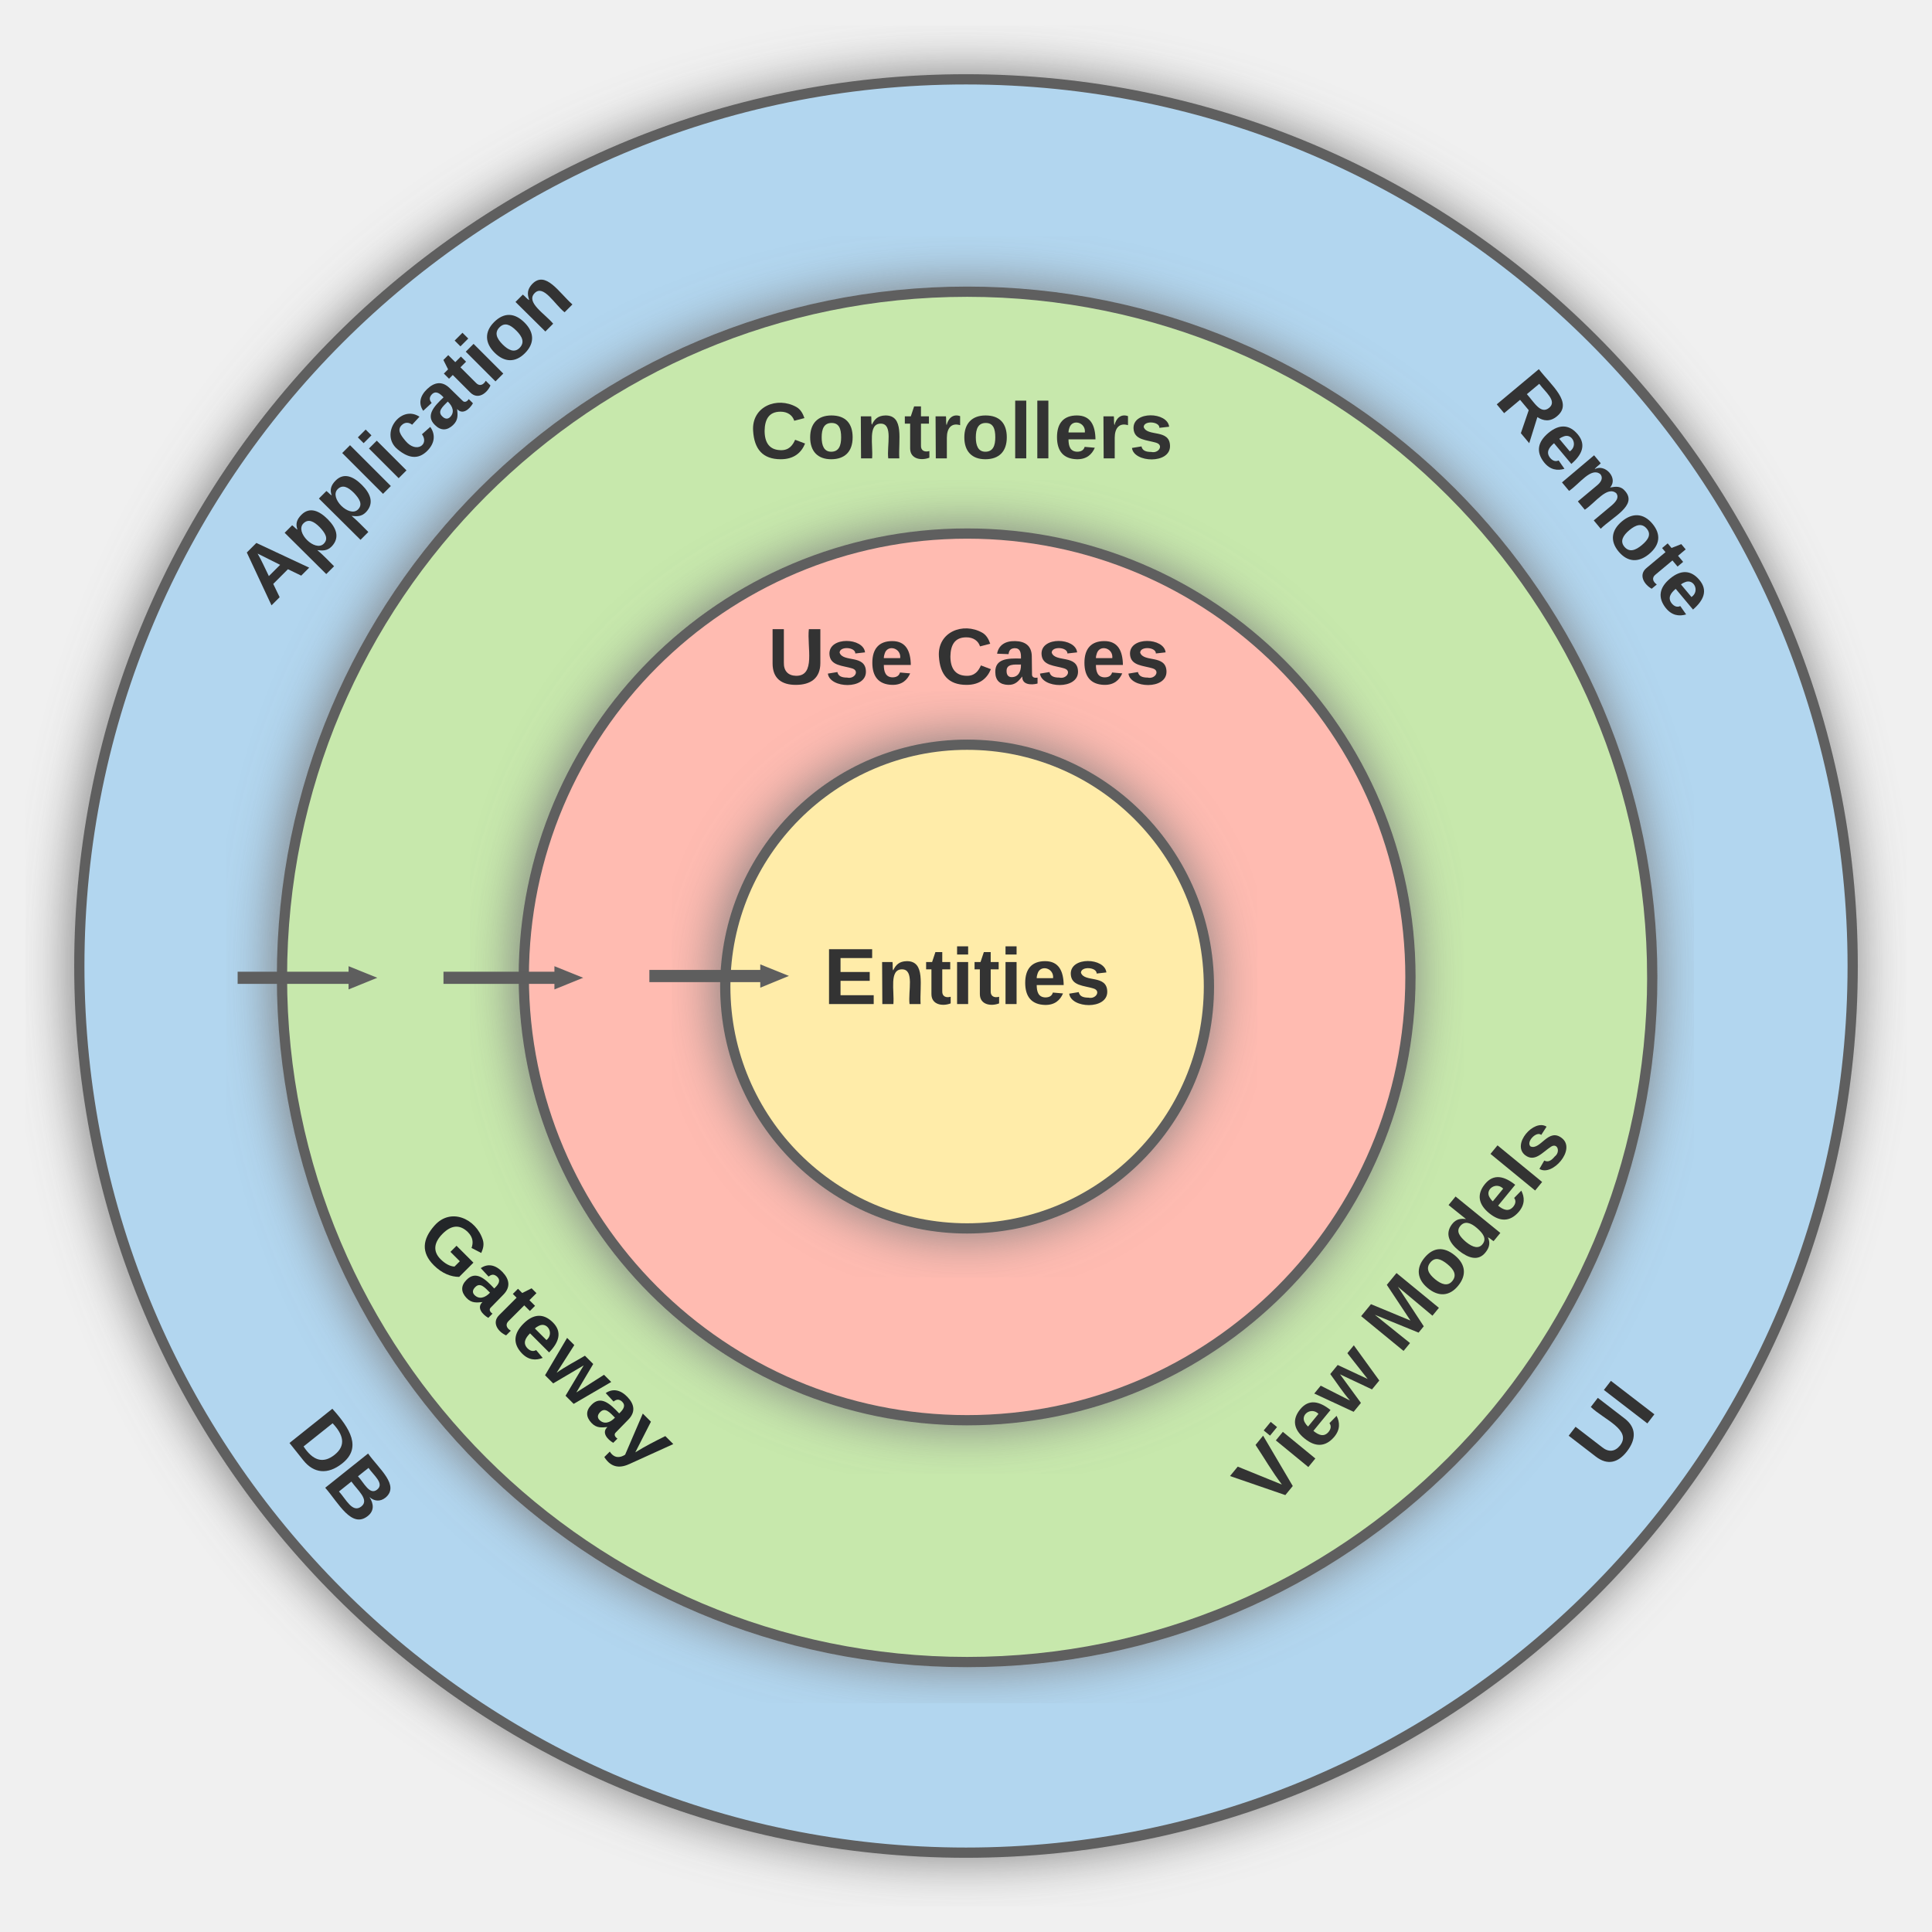
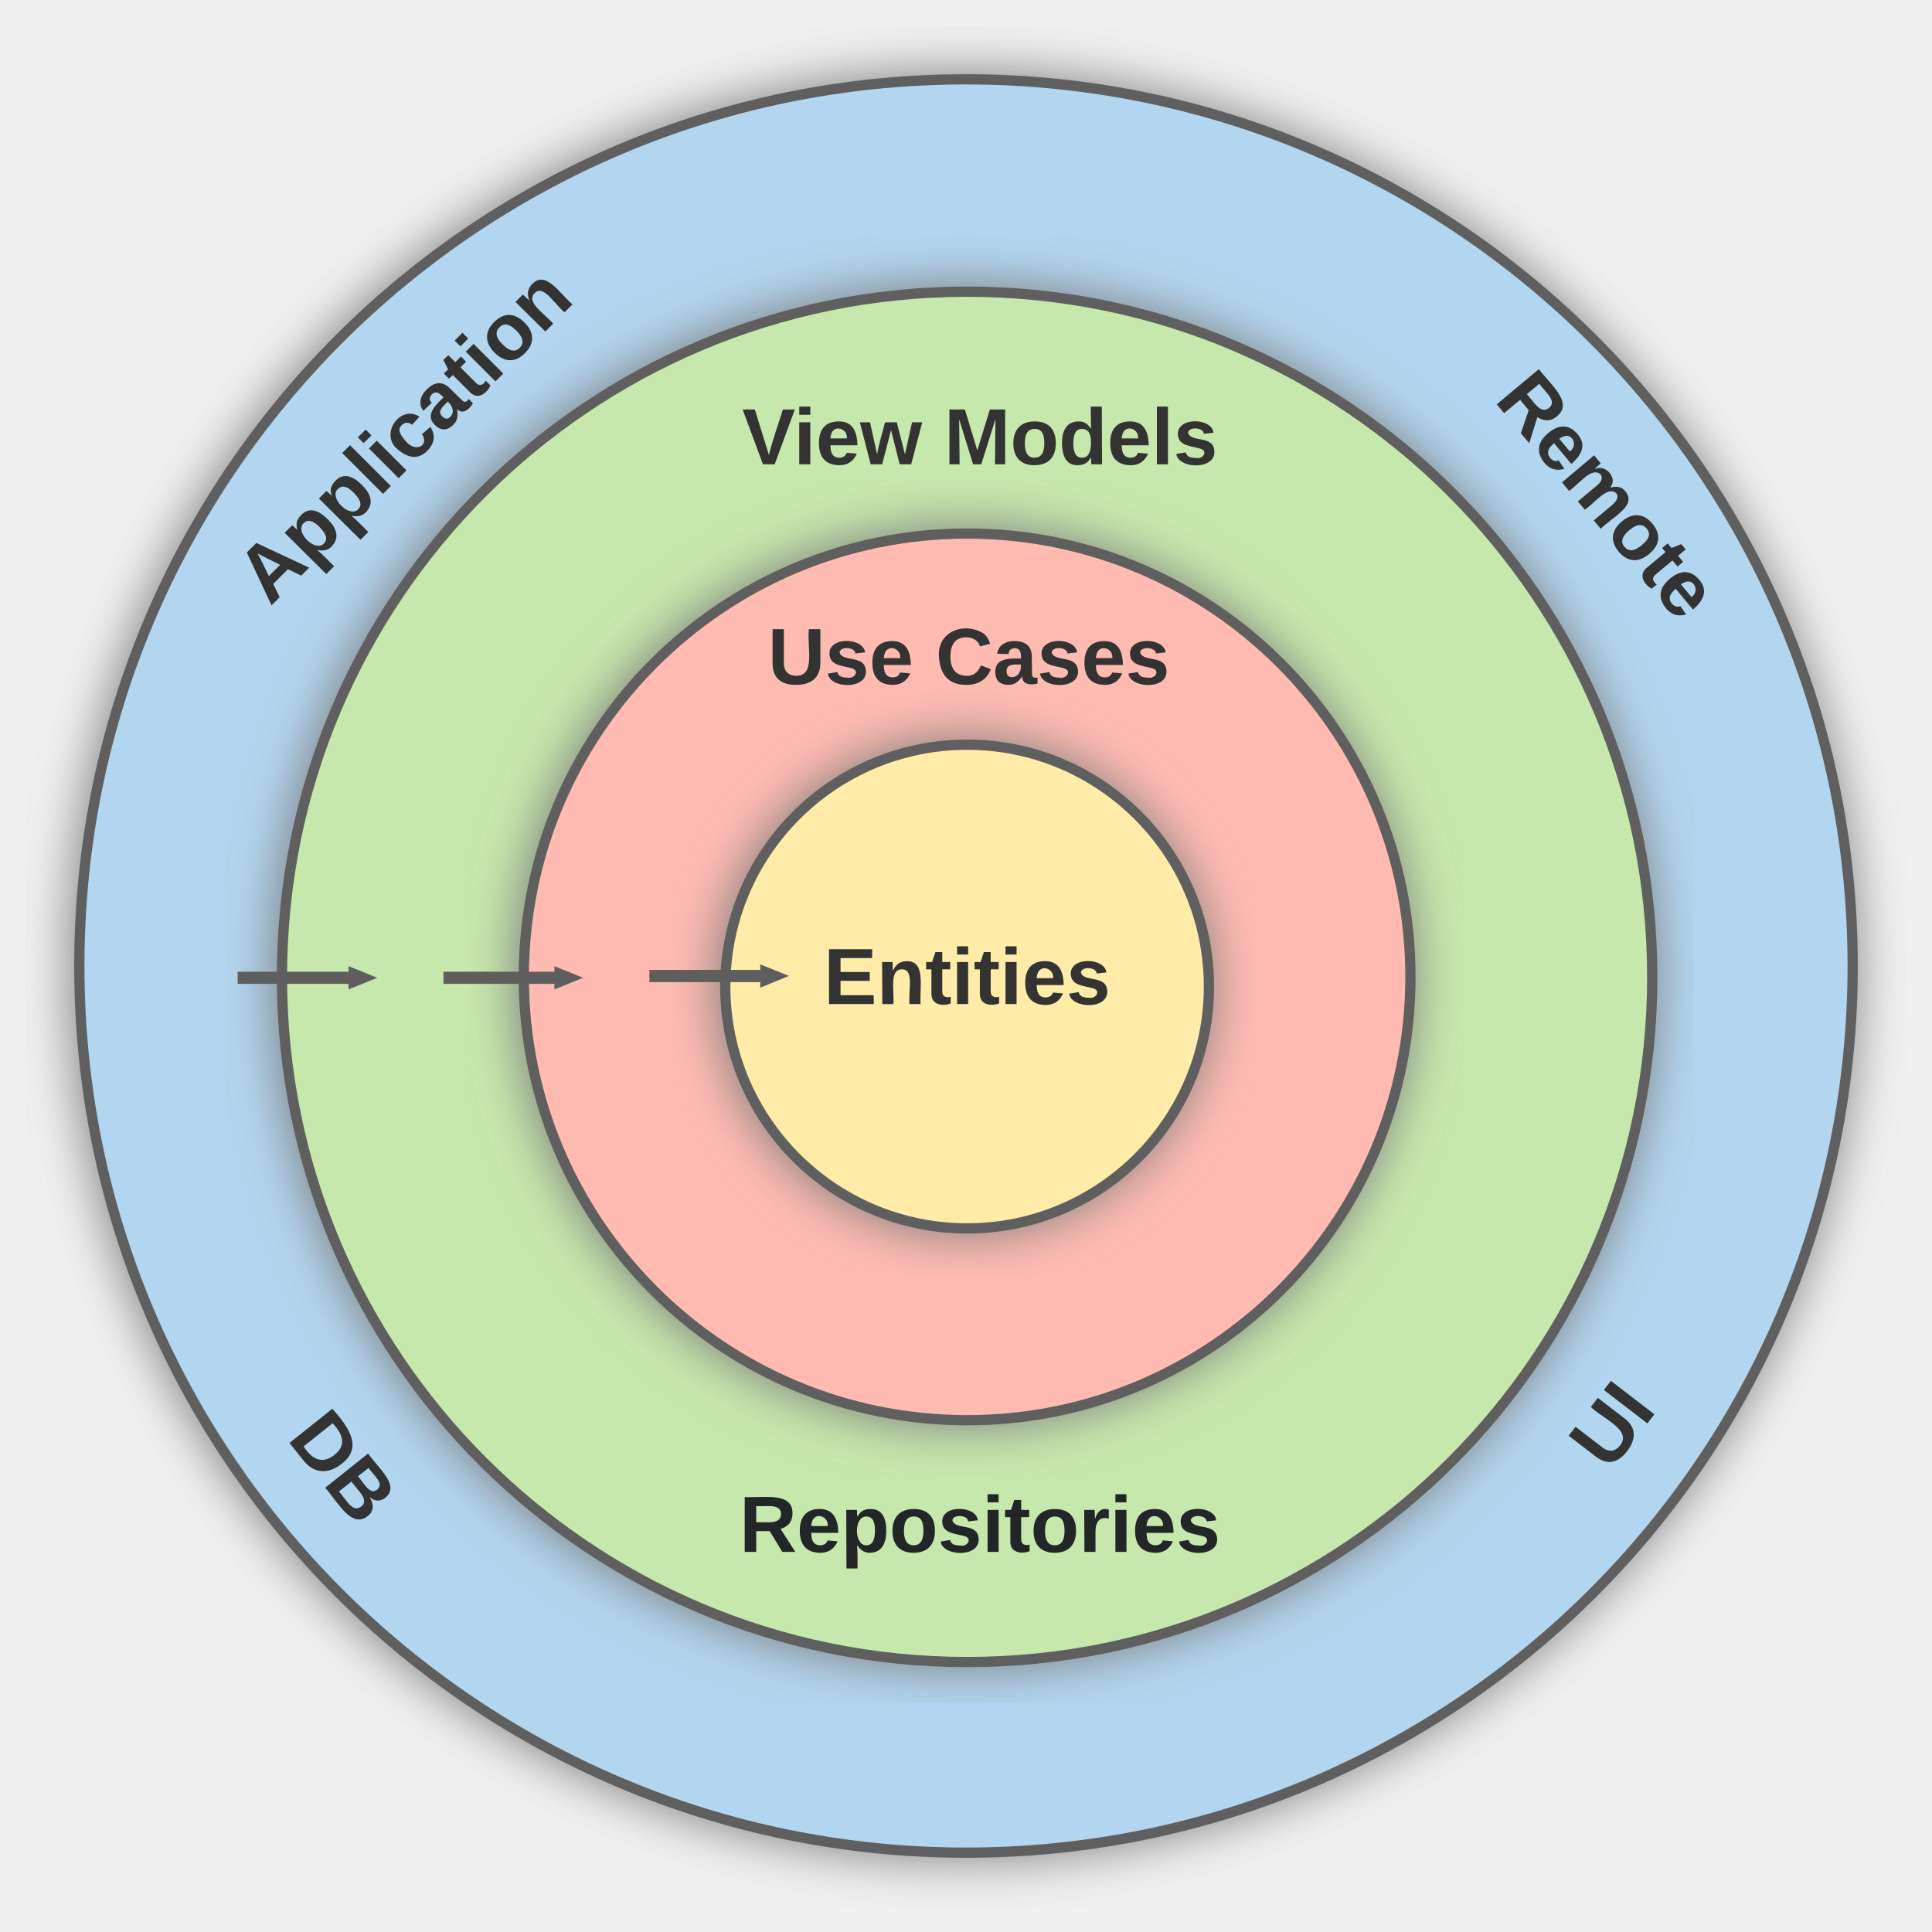
<svg xmlns="http://www.w3.org/2000/svg" xmlns:xlink="http://www.w3.org/1999/xlink" width="754.91" height="754.91">
  <g transform="translate(-627.2645 -283.9606)">
    <g class="lucid-layer" display="block">
      <path d="M1351.18 661.42c0 191.34-155.12 346.45-346.46 346.45-191.34 0-346.46-155.1-346.46-346.45s155.12-346.46 346.46-346.46c191.34 0 346.46 155.1 346.46 346.46z" stroke="#5e5e5e" stroke-width="4" fill="#b2d6ef" filter="url(#a)" />
      <path d="M706.8 501.5c-2.35-2.35-2.35-6.15 0-8.5l116.94-116.95c2.35-2.34 6.15-2.34 8.5 0l36.3 36.3c2.33 2.34 2.33 6.14 0 8.5L751.57 537.78c-2.35 2.33-6.15 2.33-8.5 0z" stroke="#000" stroke-opacity="0" stroke-width="4" fill="#fff" fill-opacity="0" />
      <use xlink:href="#b" transform="matrix(0.7071068,-0.7071068,0.7071068,0.7071068,709.6214,497.2467) translate(-0.4320988 33.22222)" />
      <path d="M747.36 807.43c2.6-2.07 6.36-1.65 8.43.94l51.3 64.26c2.06 2.6 1.63 6.36-.96 8.43l-40.12 32.03c-2.6 2.06-6.36 1.63-8.43-.96l-51.3-64.26c-2.07-2.6-1.65-6.36.94-8.43z" stroke="#000" stroke-opacity="0" stroke-width="4" fill="#fff" fill-opacity="0" />
      <use xlink:href="#c" transform="matrix(0.6238909,0.7815115,-0.7815115,0.6238909,751.258,810.7089) translate(20.11728 31.63889)" />
      <path d="M1222.92 388.4c2.54-2.13 6.32-1.8 8.45.75l106.05 126.92c2.12 2.54 1.78 6.33-.76 8.45l-55.76 46.6c-2.54 2.12-6.33 1.78-8.45-.76L1166.4 443.44c-2.13-2.55-1.8-6.33.75-8.45z" stroke="#000" stroke-opacity="0" stroke-width="4" fill="#fff" fill-opacity="0" />
      <use xlink:href="#d" transform="matrix(0.6411955,0.7673775,-0.7673775,0.6411955,1226.891,391.5875) translate(27.09259 43.63889)" />
      <path d="M1221.18 855.4c-2.62-2-3.1-5.78-1.1-8.4l33.3-43.27c2.02-2.63 5.8-3.12 8.4-1.1l37.76 29.05c2.63 2.02 3.12 5.78 1.1 8.4l-33.3 43.28c-2 2.62-5.78 3.1-8.4 1.1z" stroke="#000" stroke-opacity="0" stroke-width="4" fill="#fff" fill-opacity="0" />
      <use xlink:href="#e" transform="matrix(0.6098036,-0.7925526,0.7925526,0.6098036,1223.441,850.8351) translate(12.98765 31.13889)" />
    </g>
    <g class="lucid-layer" display="block">
      <path d="M1272.87 665.67c0 147.86-119.86 267.72-267.7 267.72-147.87 0-267.73-119.87-267.73-267.73s119.86-267.72 267.72-267.72c147.85 0 267.7 119.86 267.7 267.72z" stroke="#5e5e5e" stroke-width="4" fill="#c7e8ac" filter="url(#f)" />
-       <path d="M883 432.92c0-3.3 2.67-6 6-6h228c3.3 0 6 2.7 6 6v48c0 3.3-2.7 6-6 6H889c-3.33 0-6-2.7-6-6z" stroke="#000" stroke-opacity="0" stroke-width="3" fill="#fff" fill-opacity="0" />
-       <use xlink:href="#g" transform="matrix(1,0,0,1,887.9856,431.9202) translate(32.25309 31.13889)" />
-       <path d="M1087.2 852.5c-2.57-2.1-2.95-5.9-.84-8.45l118.47-144.45c2.1-2.56 5.88-2.94 8.44-.83l56.2 46.08c2.55 2.1 2.92 5.88.82 8.44L1151.8 897.73c-2.1 2.57-5.88 2.94-8.44.84z" stroke="#000" stroke-opacity="0" stroke-width="3" fill="#fff" fill-opacity="0" />
-       <use xlink:href="#h" transform="matrix(0.6341452,-0.773214,0.773214,0.6341452,1089.587,847.9967) translate(1.598765 43.63889)" />
-       <use xlink:href="#i" transform="matrix(0.6341452,-0.773214,0.773214,0.6341452,1089.587,847.9967) translate(80.5 43.63889)" />
-       <path d="M780.73 719.2c2.35-2.34 6.15-2.34 8.5 0L929.1 859.1c2.35 2.33 2.35 6.13 0 8.48l-33.93 33.94c-2.35 2.34-6.15 2.34-8.5 0L746.8 761.62c-2.35-2.33-2.35-6.13 0-8.48z" stroke="#000" stroke-opacity="0" stroke-width="3" fill="#fff" fill-opacity="0" />
+       <path d="M910.67 434.88c0-3.32 2.68-6 6-6h186.82c3.3 0 6 2.68 6 6v51c0 3.3-2.7 6-6 6H916.66c-3.32 0-6-2.7-6-6z" stroke="#000" stroke-opacity="0" stroke-width="3" fill="#fff" fill-opacity="0" />
+       <use xlink:href="#g" transform="matrix(1,0,0,1,915.6682,433.8766) translate(1.598765 31.51389)" />
+       <use xlink:href="#h" transform="matrix(1,0,0,1,915.6682,433.8766) translate(80.5 31.51389)" />
+       <path d="M905.16 859.84c0-3.3 2.7-6 6-6H1109c3.3 0 6 2.7 6 6v51c0 3.3-2.7 6-6 6H911.15c-3.3 0-6-2.7-6-6z" stroke="#000" stroke-opacity="0" stroke-width="3" fill="#fff" fill-opacity="0" />
      <g>
-         <use xlink:href="#j" transform="matrix(0.7071068,0.7071068,-0.7071068,0.7071068,784.9768,722.0317) translate(36.09259 31.13889)" />
+         <use xlink:href="#i" transform="matrix(1,0,0,1,910.1638,858.8394) translate(6.018519 31.51389)" />
      </g>
    </g>
    <g class="lucid-layer" display="block">
-       <path d="M1178.38 665.67c0 95.67-77.55 173.23-173.22 173.23s-173.23-77.56-173.23-173.23c0-95.67 77.56-173.23 173.23-173.23 95.67 0 173.22 77.56 173.22 173.23z" stroke="#5e5e5e" stroke-width="4" fill="#ffbbb1" filter="url(#k)" />
+       <path d="M1178.38 665.67c0 95.67-77.55 173.23-173.22 173.23s-173.23-77.56-173.23-173.23c0-95.67 77.56-173.23 173.23-173.23 95.67 0 173.22 77.56 173.22 173.23z" stroke="#5e5e5e" stroke-width="4" fill="#ffbbb1" filter="url(#j)" />
      <path d="M832.8 520.96c0-3.3 2.68-6 6-6h333.58c3.32 0 6 2.7 6 6v48c0 3.3-2.68 6-6 6H838.8c-3.32 0-6-2.7-6-6z" stroke="#000" stroke-opacity="0" stroke-width="3" fill="#fff" fill-opacity="0" />
-       <use xlink:href="#l" transform="matrix(1,0,0,1,837.7986,519.9606) translate(89.44444 31.26389)" />
-       <use xlink:href="#m" transform="matrix(1,0,0,1,837.7986,519.9606) translate(155.037 31.26389)" />
+       <use xlink:href="#k" transform="matrix(1,0,0,1,837.7986,519.9606) translate(89.44444 31.26389)" />
+       <use xlink:href="#l" transform="matrix(1,0,0,1,837.7986,519.9606) translate(155.037 31.26389)" />
    </g>
    <g class="lucid-layer" display="block">
-       <path d="M1099.64 669.45c0 52.18-42.3 94.5-94.48 94.5-52.2 0-94.5-42.32-94.5-94.5 0-52.2 42.3-94.5 94.5-94.5 52.18 0 94.48 42.3 94.48 94.5z" stroke="#5e5e5e" stroke-width="4" fill="#ffeca9" filter="url(#n)" />
+       <path d="M1099.64 669.45c0 52.18-42.3 94.5-94.48 94.5-52.2 0-94.5-42.32-94.5-94.5 0-52.2 42.3-94.5 94.5-94.5 52.18 0 94.48 42.3 94.48 94.5z" stroke="#5e5e5e" stroke-width="4" fill="#ffeca9" filter="url(#m)" />
      <path d="M910.67 640.96c0-3.3 2.68-6 6-6h176.97c3.32 0 6 2.7 6 6v58.87c0 3.3-2.68 6-6 6H916.67c-3.32 0-6-2.7-6-6z" stroke="#000" stroke-opacity="0" stroke-width="3" fill="#fff" fill-opacity="0" />
-       <use xlink:href="#o" transform="matrix(1,0,0,1,915.6682,639.9606) translate(33.45679 36.32639)" />
+       <use xlink:href="#n" transform="matrix(1,0,0,1,915.6682,639.9606) translate(33.45679 36.32639)" />
    </g>
    <g class="lucid-layer" display="block" stroke="#5e5e5e" stroke-width="4" fill="#5e5e5e">
      <path d="M722.12 665.65h43.34v-1.2l3.9 1.57-3.9 1.58v-1.2h-43.34zM802.55 665.65h43.35v-1.2l3.9 1.57-3.9 1.58v-1.2h-43.35zM883 664.94h43.33v-1.2l3.9 1.57-3.9 1.6v-1.2H883z" />
    </g>
    <defs>
      <filter id="a" filterUnits="objectBoundingBox" x="-.03" y="-.03" width="1.06" height="1.06">
        <feOffset result="offOut" in="SourceAlpha" dx="-1" />
        <feGaussianBlur result="blurOut" in="offOut" stdDeviation="10" />
        <feColorMatrix result="colorOut" in="blurOut" values="0 0 0 0 0.2 0 0 0 0 0.2 0 0 0 0 0.2 0 0 0 1 0" />
        <feBlend in="SourceGraphic" in2="colorOut" />
      </filter>
-       <path fill="#333" d="M199 0l-22-63H83L61 0H9l90-248h61L250 0h-51zm-33-102l-36-108c-10 38-24 72-36 108h72" id="p" />
-       <path fill="#333" d="M135-194c53 0 70 44 70 98 0 56-19 98-73 100-31 1-45-17-59-34 3 33 2 69 2 105H25l-1-265h48c2 10 0 23 3 31 11-24 29-35 60-35zM114-30c33 0 39-31 40-66 0-38-9-64-40-64-56 0-55 130 0 130" id="q" />
-       <path fill="#333" d="M25 0v-261h50V0H25" id="r" />
-       <path fill="#333" d="M25-224v-37h50v37H25zM25 0v-190h50V0H25" id="s" />
-       <path fill="#333" d="M190-63c-7 42-38 67-86 67-59 0-84-38-90-98-12-110 154-137 174-36l-49 2c-2-19-15-32-35-32-30 0-35 28-38 64-6 74 65 87 74 30" id="t" />
-       <path fill="#333" d="M133-34C117-15 103 5 69 4 32 3 11-16 11-54c-1-60 55-63 116-61 1-26-3-47-28-47-18 1-26 9-28 27l-52-2c7-38 36-58 82-57s74 22 75 68l1 82c-1 14 12 18 25 15v27c-30 8-71 5-69-32zm-48 3c29 0 43-24 42-57-32 0-66-3-65 30 0 17 8 27 23 27" id="u" />
-       <path fill="#333" d="M115-3C79 11 28 4 28-45v-112H4v-33h27l15-45h31v45h36v33H77v99c-1 23 16 31 38 25v30" id="v" />
-       <path fill="#333" d="M110-194c64 0 96 36 96 99 0 64-35 99-97 99-61 0-95-36-95-99 0-62 34-99 96-99zm-1 164c35 0 45-28 45-65 0-40-10-65-43-65-34 0-45 26-45 65 0 36 10 65 43 65" id="w" />
-       <path fill="#333" d="M135-194c87-1 58 113 63 194h-50c-7-57 23-157-34-157-59 0-34 97-39 157H25l-1-190h47c2 12-1 28 3 38 12-26 28-41 61-42" id="x" />
+       <path fill="#333" d="M199 0l-22-63H83L61 0H9l90-248h61L250 0h-51zm-33-102l-36-108c-10 38-24 72-36 108h72" id="o" />
+       <path fill="#333" d="M135-194c53 0 70 44 70 98 0 56-19 98-73 100-31 1-45-17-59-34 3 33 2 69 2 105H25l-1-265h48c2 10 0 23 3 31 11-24 29-35 60-35zM114-30c33 0 39-31 40-66 0-38-9-64-40-64-56 0-55 130 0 130" id="p" />
+       <path fill="#333" d="M25 0v-261h50V0H25" id="q" />
+       <path fill="#333" d="M25-224v-37h50v37H25zM25 0v-190h50V0H25" id="r" />
+       <path fill="#333" d="M190-63c-7 42-38 67-86 67-59 0-84-38-90-98-12-110 154-137 174-36l-49 2c-2-19-15-32-35-32-30 0-35 28-38 64-6 74 65 87 74 30" id="s" />
+       <path fill="#333" d="M133-34C117-15 103 5 69 4 32 3 11-16 11-54c-1-60 55-63 116-61 1-26-3-47-28-47-18 1-26 9-28 27l-52-2c7-38 36-58 82-57s74 22 75 68l1 82c-1 14 12 18 25 15v27c-30 8-71 5-69-32zm-48 3c29 0 43-24 42-57-32 0-66-3-65 30 0 17 8 27 23 27" id="t" />
+       <path fill="#333" d="M115-3C79 11 28 4 28-45v-112H4v-33h27l15-45h31v45h36v33H77v99c-1 23 16 31 38 25v30" id="u" />
+       <path fill="#333" d="M110-194c64 0 96 36 96 99 0 64-35 99-97 99-61 0-95-36-95-99 0-62 34-99 96-99zm-1 164c35 0 45-28 45-65 0-40-10-65-43-65-34 0-45 26-45 65 0 36 10 65 43 65" id="v" />
+       <path fill="#333" d="M135-194c87-1 58 113 63 194h-50c-7-57 23-157-34-157-59 0-34 97-39 157H25l-1-190h47c2 12-1 28 3 38 12-26 28-41 61-42" id="w" />
      <g id="b">
-         <use transform="matrix(0.08641975,0,0,0.08641975,0,0)" xlink:href="#p" />
-         <use transform="matrix(0.08641975,0,0,0.08641975,22.38272,0)" xlink:href="#q" />
-         <use transform="matrix(0.08641975,0,0,0.08641975,41.30864,0)" xlink:href="#q" />
-         <use transform="matrix(0.08641975,0,0,0.08641975,60.23457,0)" xlink:href="#r" />
-         <use transform="matrix(0.08641975,0,0,0.08641975,68.87654,0)" xlink:href="#s" />
-         <use transform="matrix(0.08641975,0,0,0.08641975,77.51852,0)" xlink:href="#t" />
-         <use transform="matrix(0.08641975,0,0,0.08641975,94.80247,0)" xlink:href="#u" />
-         <use transform="matrix(0.08641975,0,0,0.08641975,112.0864,0)" xlink:href="#v" />
-         <use transform="matrix(0.08641975,0,0,0.08641975,122.3704,0)" xlink:href="#s" />
-         <use transform="matrix(0.08641975,0,0,0.08641975,131.0123,0)" xlink:href="#w" />
-         <use transform="matrix(0.08641975,0,0,0.08641975,149.9383,0)" xlink:href="#x" />
+         <use transform="matrix(0.08641975,0,0,0.08641975,0,0)" xlink:href="#o" />
+         <use transform="matrix(0.08641975,0,0,0.08641975,22.38272,0)" xlink:href="#p" />
+         <use transform="matrix(0.08641975,0,0,0.08641975,41.30864,0)" xlink:href="#p" />
+         <use transform="matrix(0.08641975,0,0,0.08641975,60.23457,0)" xlink:href="#q" />
+         <use transform="matrix(0.08641975,0,0,0.08641975,68.87654,0)" xlink:href="#r" />
+         <use transform="matrix(0.08641975,0,0,0.08641975,77.51852,0)" xlink:href="#s" />
+         <use transform="matrix(0.08641975,0,0,0.08641975,94.80247,0)" xlink:href="#t" />
+         <use transform="matrix(0.08641975,0,0,0.08641975,112.0864,0)" xlink:href="#u" />
+         <use transform="matrix(0.08641975,0,0,0.08641975,122.3704,0)" xlink:href="#r" />
+         <use transform="matrix(0.08641975,0,0,0.08641975,131.0123,0)" xlink:href="#v" />
+         <use transform="matrix(0.08641975,0,0,0.08641975,149.9383,0)" xlink:href="#w" />
      </g>
-       <path fill="#333" d="M24-248c120-7 223 5 221 122C244-46 201 0 124 0H24v-248zM76-40c74 7 117-18 117-86 0-67-45-88-117-82v168" id="y" />
-       <path fill="#333" d="M182-130c37 4 62 22 62 59C244 23 116-4 24 0v-248c84 5 203-23 205 63 0 31-19 50-47 55zM76-148c40-3 101 13 101-30 0-44-60-28-101-31v61zm0 110c48-3 116 14 116-37 0-48-69-32-116-35v72" id="z" />
+       <path fill="#333" d="M24-248c120-7 223 5 221 122C244-46 201 0 124 0H24v-248zM76-40c74 7 117-18 117-86 0-67-45-88-117-82v168" id="x" />
+       <path fill="#333" d="M182-130c37 4 62 22 62 59C244 23 116-4 24 0v-248c84 5 203-23 205 63 0 31-19 50-47 55zM76-148c40-3 101 13 101-30 0-44-60-28-101-31v61zm0 110c48-3 116 14 116-37 0-48-69-32-116-35v72" id="y" />
      <g id="c">
-         <use transform="matrix(0.08641975,0,0,0.08641975,0,0)" xlink:href="#y" />
-         <use transform="matrix(0.08641975,0,0,0.08641975,22.38272,0)" xlink:href="#z" />
+         <use transform="matrix(0.08641975,0,0,0.08641975,0,0)" xlink:href="#x" />
+         <use transform="matrix(0.08641975,0,0,0.08641975,22.38272,0)" xlink:href="#y" />
      </g>
-       <path fill="#333" d="M240-174c0 40-23 61-54 70L253 0h-59l-57-94H76V0H24v-248c93 4 217-23 216 74zM76-134c48-2 112 12 112-38 0-48-66-32-112-35v73" id="A" />
-       <path fill="#333" d="M185-48c-13 30-37 53-82 52C43 2 14-33 14-96s30-98 90-98c62 0 83 45 84 108H66c0 31 8 55 39 56 18 0 30-7 34-22zm-45-69c5-46-57-63-70-21-2 6-4 13-4 21h74" id="B" />
-       <path fill="#333" d="M220-157c-53 9-28 100-34 157h-49v-107c1-27-5-49-29-50C55-147 81-57 75 0H25l-1-190h47c2 12-1 28 3 38 10-53 101-56 108 0 13-22 24-43 59-42 82 1 51 116 57 194h-49v-107c-1-25-5-48-29-50" id="C" />
+       <path fill="#333" d="M240-174c0 40-23 61-54 70L253 0h-59l-57-94H76V0H24v-248c93 4 217-23 216 74zM76-134c48-2 112 12 112-38 0-48-66-32-112-35v73" id="z" />
+       <path fill="#333" d="M185-48c-13 30-37 53-82 52C43 2 14-33 14-96s30-98 90-98c62 0 83 45 84 108H66c0 31 8 55 39 56 18 0 30-7 34-22zm-45-69c5-46-57-63-70-21-2 6-4 13-4 21h74" id="A" />
+       <path fill="#333" d="M220-157c-53 9-28 100-34 157h-49v-107c1-27-5-49-29-50C55-147 81-57 75 0H25l-1-190h47c2 12-1 28 3 38 10-53 101-56 108 0 13-22 24-43 59-42 82 1 51 116 57 194h-49v-107c-1-25-5-48-29-50" id="B" />
      <g id="d">
-         <use transform="matrix(0.08641975,0,0,0.08641975,0,0)" xlink:href="#A" />
-         <use transform="matrix(0.08641975,0,0,0.08641975,22.38272,0)" xlink:href="#B" />
-         <use transform="matrix(0.08641975,0,0,0.08641975,39.66667,0)" xlink:href="#C" />
-         <use transform="matrix(0.08641975,0,0,0.08641975,67.32099,0)" xlink:href="#w" />
-         <use transform="matrix(0.08641975,0,0,0.08641975,86.24691,0)" xlink:href="#v" />
-         <use transform="matrix(0.08641975,0,0,0.08641975,96.53086,0)" xlink:href="#B" />
+         <use transform="matrix(0.08641975,0,0,0.08641975,0,0)" xlink:href="#z" />
+         <use transform="matrix(0.08641975,0,0,0.08641975,22.38272,0)" xlink:href="#A" />
+         <use transform="matrix(0.08641975,0,0,0.08641975,39.66667,0)" xlink:href="#B" />
+         <use transform="matrix(0.08641975,0,0,0.08641975,67.32099,0)" xlink:href="#v" />
+         <use transform="matrix(0.08641975,0,0,0.08641975,86.24691,0)" xlink:href="#u" />
+         <use transform="matrix(0.08641975,0,0,0.08641975,96.53086,0)" xlink:href="#A" />
      </g>
-       <path fill="#333" d="M238-95c0 69-44 99-111 99C63 4 22-25 22-93v-155h51v151c-1 38 19 59 55 60 90 1 49-130 58-211h52v153" id="D" />
-       <path fill="#333" d="M24 0v-248h52V0H24" id="E" />
+       <path fill="#333" d="M238-95c0 69-44 99-111 99C63 4 22-25 22-93v-155h51v151c-1 38 19 59 55 60 90 1 49-130 58-211h52v153" id="C" />
+       <path fill="#333" d="M24 0v-248h52V0H24" id="D" />
      <g id="e">
-         <use transform="matrix(0.08641975,0,0,0.08641975,0,0)" xlink:href="#D" />
-         <use transform="matrix(0.08641975,0,0,0.08641975,22.38272,0)" xlink:href="#E" />
+         <use transform="matrix(0.08641975,0,0,0.08641975,0,0)" xlink:href="#C" />
+         <use transform="matrix(0.08641975,0,0,0.08641975,22.38272,0)" xlink:href="#D" />
      </g>
      <filter id="f" filterUnits="objectBoundingBox" x="-.04" y="-.04" width="1.07" height="1.07">
        <feOffset result="offOut" in="SourceAlpha" dx="-1" />
        <feGaussianBlur result="blurOut" in="offOut" stdDeviation="10" />
        <feColorMatrix result="colorOut" in="blurOut" values="0 0 0 0 0.2 0 0 0 0 0.2 0 0 0 0 0.2 0 0 0 1 0" />
        <feBlend in="SourceGraphic" in2="colorOut" />
      </filter>
-       <path fill="#333" d="M67-125c0 53 21 87 73 88 37 1 54-22 65-47l45 17C233-25 199 4 140 4 58 4 20-42 15-125 8-235 124-281 211-232c18 10 29 29 36 50l-46 12c-8-25-30-41-62-41-52 0-71 34-72 86" id="F" />
-       <path fill="#333" d="M135-150c-39-12-60 13-60 57V0H25l-1-190h47c2 13-1 29 3 40 6-28 27-53 61-41v41" id="G" />
-       <path fill="#333" d="M137-138c1-29-70-34-71-4 15 46 118 7 119 86 1 83-164 76-172 9l43-7c4 19 20 25 44 25 33 8 57-30 24-41C81-84 22-81 20-136c-2-80 154-74 161-7" id="H" />
+       <path fill="#333" d="M147 0H94L2-248h55l64 206c17-72 42-137 63-206h54" id="E" />
+       <path fill="#333" d="M231 0h-52l-39-155L100 0H48L-1-190h46L77-45c9-52 24-97 36-145h53l37 145 32-145h46" id="F" />
      <g id="g">
-         <use transform="matrix(0.08641975,0,0,0.08641975,0,0)" xlink:href="#F" />
-         <use transform="matrix(0.08641975,0,0,0.08641975,22.38272,0)" xlink:href="#w" />
-         <use transform="matrix(0.08641975,0,0,0.08641975,41.30864,0)" xlink:href="#x" />
-         <use transform="matrix(0.08641975,0,0,0.08641975,60.23457,0)" xlink:href="#v" />
-         <use transform="matrix(0.08641975,0,0,0.08641975,70.51852,0)" xlink:href="#G" />
-         <use transform="matrix(0.08641975,0,0,0.08641975,82.61728,0)" xlink:href="#w" />
-         <use transform="matrix(0.08641975,0,0,0.08641975,101.5432,0)" xlink:href="#r" />
-         <use transform="matrix(0.08641975,0,0,0.08641975,110.1852,0)" xlink:href="#r" />
-         <use transform="matrix(0.08641975,0,0,0.08641975,118.8272,0)" xlink:href="#B" />
-         <use transform="matrix(0.08641975,0,0,0.08641975,136.1111,0)" xlink:href="#G" />
-         <use transform="matrix(0.08641975,0,0,0.08641975,148.2099,0)" xlink:href="#H" />
+         <use transform="matrix(0.08641975,0,0,0.08641975,0,0)" xlink:href="#E" />
+         <use transform="matrix(0.08641975,0,0,0.08641975,20.1358,0)" xlink:href="#r" />
+         <use transform="matrix(0.08641975,0,0,0.08641975,28.77778,0)" xlink:href="#A" />
+         <use transform="matrix(0.08641975,0,0,0.08641975,46.06173,0)" xlink:href="#F" />
      </g>
-       <path fill="#333" d="M147 0H94L2-248h55l64 206c17-72 42-137 63-206h54" id="I" />
-       <path fill="#333" d="M231 0h-52l-39-155L100 0H48L-1-190h46L77-45c9-52 24-97 36-145h53l37 145 32-145h46" id="J" />
+       <path fill="#333" d="M230 0l2-204L168 0h-37L68-204 70 0H24v-248h70l56 185 57-185h69V0h-46" id="G" />
+       <path fill="#333" d="M88-194c31-1 46 15 58 34l-1-101h50l1 261h-48c-2-10 0-23-3-31C134-8 116 4 84 4 32 4 16-41 15-95c0-56 19-97 73-99zm17 164c33 0 40-30 41-66 1-37-9-64-41-64s-38 30-39 65c0 43 13 65 39 65" id="H" />
+       <path fill="#333" d="M137-138c1-29-70-34-71-4 15 46 118 7 119 86 1 83-164 76-172 9l43-7c4 19 20 25 44 25 33 8 57-30 24-41C81-84 22-81 20-136c-2-80 154-74 161-7" id="I" />
      <g id="h">
-         <use transform="matrix(0.08641975,0,0,0.08641975,0,0)" xlink:href="#I" />
-         <use transform="matrix(0.08641975,0,0,0.08641975,20.1358,0)" xlink:href="#s" />
-         <use transform="matrix(0.08641975,0,0,0.08641975,28.77778,0)" xlink:href="#B" />
-         <use transform="matrix(0.08641975,0,0,0.08641975,46.06173,0)" xlink:href="#J" />
+         <use transform="matrix(0.08641975,0,0,0.08641975,0,0)" xlink:href="#G" />
+         <use transform="matrix(0.08641975,0,0,0.08641975,25.83951,0)" xlink:href="#v" />
+         <use transform="matrix(0.08641975,0,0,0.08641975,44.76543,0)" xlink:href="#H" />
+         <use transform="matrix(0.08641975,0,0,0.08641975,63.69136,0)" xlink:href="#A" />
+         <use transform="matrix(0.08641975,0,0,0.08641975,80.97531,0)" xlink:href="#q" />
+         <use transform="matrix(0.08641975,0,0,0.08641975,89.61728,0)" xlink:href="#I" />
      </g>
-       <path fill="#333" d="M230 0l2-204L168 0h-37L68-204 70 0H24v-248h70l56 185 57-185h69V0h-46" id="K" />
-       <path fill="#333" d="M88-194c31-1 46 15 58 34l-1-101h50l1 261h-48c-2-10 0-23-3-31C134-8 116 4 84 4 32 4 16-41 15-95c0-56 19-97 73-99zm17 164c33 0 40-30 41-66 1-37-9-64-41-64s-38 30-39 65c0 43 13 65 39 65" id="L" />
+       <path fill="#232629" d="M240-174c0 40-23 61-54 70L253 0h-59l-57-94H76V0H24v-248c93 4 217-23 216 74zM76-134c48-2 112 12 112-38 0-48-66-32-112-35v73" id="J" />
+       <path fill="#232629" d="M185-48c-13 30-37 53-82 52C43 2 14-33 14-96s30-98 90-98c62 0 83 45 84 108H66c0 31 8 55 39 56 18 0 30-7 34-22zm-45-69c5-46-57-63-70-21-2 6-4 13-4 21h74" id="K" />
+       <path fill="#232629" d="M135-194c53 0 70 44 70 98 0 56-19 98-73 100-31 1-45-17-59-34 3 33 2 69 2 105H25l-1-265h48c2 10 0 23 3 31 11-24 29-35 60-35zM114-30c33 0 39-31 40-66 0-38-9-64-40-64-56 0-55 130 0 130" id="L" />
+       <path fill="#232629" d="M110-194c64 0 96 36 96 99 0 64-35 99-97 99-61 0-95-36-95-99 0-62 34-99 96-99zm-1 164c35 0 45-28 45-65 0-40-10-65-43-65-34 0-45 26-45 65 0 36 10 65 43 65" id="M" />
+       <path fill="#232629" d="M137-138c1-29-70-34-71-4 15 46 118 7 119 86 1 83-164 76-172 9l43-7c4 19 20 25 44 25 33 8 57-30 24-41C81-84 22-81 20-136c-2-80 154-74 161-7" id="N" />
+       <path fill="#232629" d="M25-224v-37h50v37H25zM25 0v-190h50V0H25" id="O" />
+       <path fill="#232629" d="M115-3C79 11 28 4 28-45v-112H4v-33h27l15-45h31v45h36v33H77v99c-1 23 16 31 38 25v30" id="P" />
+       <path fill="#232629" d="M135-150c-39-12-60 13-60 57V0H25l-1-190h47c2 13-1 29 3 40 6-28 27-53 61-41v41" id="Q" />
      <g id="i">
-         <use transform="matrix(0.08641975,0,0,0.08641975,0,0)" xlink:href="#K" />
-         <use transform="matrix(0.08641975,0,0,0.08641975,25.83951,0)" xlink:href="#w" />
-         <use transform="matrix(0.08641975,0,0,0.08641975,44.76543,0)" xlink:href="#L" />
-         <use transform="matrix(0.08641975,0,0,0.08641975,63.69136,0)" xlink:href="#B" />
-         <use transform="matrix(0.08641975,0,0,0.08641975,80.97531,0)" xlink:href="#r" />
-         <use transform="matrix(0.08641975,0,0,0.08641975,89.61728,0)" xlink:href="#H" />
+         <use transform="matrix(0.08641975,0,0,0.08641975,0,0)" xlink:href="#J" />
+         <use transform="matrix(0.08641975,0,0,0.08641975,22.38272,0)" xlink:href="#K" />
+         <use transform="matrix(0.08641975,0,0,0.08641975,39.66667,0)" xlink:href="#L" />
+         <use transform="matrix(0.08641975,0,0,0.08641975,58.59259,0)" xlink:href="#M" />
+         <use transform="matrix(0.08641975,0,0,0.08641975,77.51852,0)" xlink:href="#N" />
+         <use transform="matrix(0.08641975,0,0,0.08641975,94.80247,0)" xlink:href="#O" />
+         <use transform="matrix(0.08641975,0,0,0.08641975,103.4444,0)" xlink:href="#P" />
+         <use transform="matrix(0.08641975,0,0,0.08641975,113.7284,0)" xlink:href="#M" />
+         <use transform="matrix(0.08641975,0,0,0.08641975,132.6543,0)" xlink:href="#Q" />
+         <use transform="matrix(0.08641975,0,0,0.08641975,144.7531,0)" xlink:href="#O" />
+         <use transform="matrix(0.08641975,0,0,0.08641975,153.3951,0)" xlink:href="#K" />
+         <use transform="matrix(0.08641975,0,0,0.08641975,170.679,0)" xlink:href="#N" />
      </g>
-       <path fill="#232629" d="M67-125c0 54 23 88 75 88 28 0 53-7 68-21v-34h-60v-39h108v91C232-14 192 4 140 4 58 4 20-42 15-125 8-236 126-280 215-234c19 10 29 26 37 47l-47 15c-11-23-29-39-63-39-53 1-75 33-75 86" id="M" />
-       <path fill="#232629" d="M133-34C117-15 103 5 69 4 32 3 11-16 11-54c-1-60 55-63 116-61 1-26-3-47-28-47-18 1-26 9-28 27l-52-2c7-38 36-58 82-57s74 22 75 68l1 82c-1 14 12 18 25 15v27c-30 8-71 5-69-32zm-48 3c29 0 43-24 42-57-32 0-66-3-65 30 0 17 8 27 23 27" id="N" />
-       <path fill="#232629" d="M115-3C79 11 28 4 28-45v-112H4v-33h27l15-45h31v45h36v33H77v99c-1 23 16 31 38 25v30" id="O" />
-       <path fill="#232629" d="M185-48c-13 30-37 53-82 52C43 2 14-33 14-96s30-98 90-98c62 0 83 45 84 108H66c0 31 8 55 39 56 18 0 30-7 34-22zm-45-69c5-46-57-63-70-21-2 6-4 13-4 21h74" id="P" />
-       <path fill="#232629" d="M231 0h-52l-39-155L100 0H48L-1-190h46L77-45c9-52 24-97 36-145h53l37 145 32-145h46" id="Q" />
-       <path fill="#232629" d="M123 10C108 53 80 86 19 72V37c35 8 53-11 59-39L3-190h52l48 148c12-52 28-100 44-148h51" id="R" />
-       <g id="j">
-         <use transform="matrix(0.08641975,0,0,0.08641975,0,0)" xlink:href="#M" />
-         <use transform="matrix(0.08641975,0,0,0.08641975,24.19753,0)" xlink:href="#N" />
-         <use transform="matrix(0.08641975,0,0,0.08641975,41.48148,0)" xlink:href="#O" />
-         <use transform="matrix(0.08641975,0,0,0.08641975,51.76543,0)" xlink:href="#P" />
-         <use transform="matrix(0.08641975,0,0,0.08641975,69.04938,0)" xlink:href="#Q" />
-         <use transform="matrix(0.08641975,0,0,0.08641975,93.24691,0)" xlink:href="#N" />
-         <use transform="matrix(0.08641975,0,0,0.08641975,110.5309,0)" xlink:href="#R" />
-       </g>
-       <filter id="k" filterUnits="objectBoundingBox" x="-.06" y="-.06" width="1.12" height="1.12">
+       <filter id="j" filterUnits="objectBoundingBox" x="-.06" y="-.06" width="1.12" height="1.12">
        <feOffset result="offOut" in="SourceAlpha" dx="-1" />
        <feGaussianBlur result="blurOut" in="offOut" stdDeviation="10" />
        <feColorMatrix result="colorOut" in="blurOut" values="0 0 0 0 0.2 0 0 0 0 0.2 0 0 0 0 0.2 0 0 0 1 0" />
        <feBlend in="SourceGraphic" in2="colorOut" />
      </filter>
+       <g id="k">
+         <use transform="matrix(0.08641975,0,0,0.08641975,0,0)" xlink:href="#C" />
+         <use transform="matrix(0.08641975,0,0,0.08641975,22.38272,0)" xlink:href="#I" />
+         <use transform="matrix(0.08641975,0,0,0.08641975,39.66667,0)" xlink:href="#A" />
+       </g>
+       <path fill="#333" d="M67-125c0 53 21 87 73 88 37 1 54-22 65-47l45 17C233-25 199 4 140 4 58 4 20-42 15-125 8-235 124-281 211-232c18 10 29 29 36 50l-46 12c-8-25-30-41-62-41-52 0-71 34-72 86" id="R" />
      <g id="l">
-         <use transform="matrix(0.08641975,0,0,0.08641975,0,0)" xlink:href="#D" />
-         <use transform="matrix(0.08641975,0,0,0.08641975,22.38272,0)" xlink:href="#H" />
-         <use transform="matrix(0.08641975,0,0,0.08641975,39.66667,0)" xlink:href="#B" />
+         <use transform="matrix(0.08641975,0,0,0.08641975,0,0)" xlink:href="#R" />
+         <use transform="matrix(0.08641975,0,0,0.08641975,22.38272,0)" xlink:href="#t" />
+         <use transform="matrix(0.08641975,0,0,0.08641975,39.66667,0)" xlink:href="#I" />
+         <use transform="matrix(0.08641975,0,0,0.08641975,56.95062,0)" xlink:href="#A" />
+         <use transform="matrix(0.08641975,0,0,0.08641975,74.23457,0)" xlink:href="#I" />
      </g>
-       <g id="m">
-         <use transform="matrix(0.08641975,0,0,0.08641975,0,0)" xlink:href="#F" />
-         <use transform="matrix(0.08641975,0,0,0.08641975,22.38272,0)" xlink:href="#u" />
-         <use transform="matrix(0.08641975,0,0,0.08641975,39.66667,0)" xlink:href="#H" />
-         <use transform="matrix(0.08641975,0,0,0.08641975,56.95062,0)" xlink:href="#B" />
-         <use transform="matrix(0.08641975,0,0,0.08641975,74.23457,0)" xlink:href="#H" />
-       </g>
-       <filter id="n" filterUnits="objectBoundingBox" x="-.11" y="-.11" width="1.21" height="1.21">
+       <filter id="m" filterUnits="objectBoundingBox" x="-.11" y="-.11" width="1.21" height="1.21">
        <feOffset result="offOut" in="SourceAlpha" dx="-1" />
        <feGaussianBlur result="blurOut" in="offOut" stdDeviation="10" />
        <feColorMatrix result="colorOut" in="blurOut" values="0 0 0 0 0.2 0 0 0 0 0.2 0 0 0 0 0.2 0 0 0 1 0" />
        <feBlend in="SourceGraphic" in2="colorOut" />
      </filter>
      <path fill="#333" d="M24 0v-248h195v40H76v63h132v40H76v65h150V0H24" id="S" />
-       <g id="o">
+       <g id="n">
        <use transform="matrix(0.08641975,0,0,0.08641975,0,0)" xlink:href="#S" />
-         <use transform="matrix(0.08641975,0,0,0.08641975,20.74074,0)" xlink:href="#x" />
-         <use transform="matrix(0.08641975,0,0,0.08641975,39.66667,0)" xlink:href="#v" />
-         <use transform="matrix(0.08641975,0,0,0.08641975,49.95062,0)" xlink:href="#s" />
-         <use transform="matrix(0.08641975,0,0,0.08641975,58.59259,0)" xlink:href="#v" />
-         <use transform="matrix(0.08641975,0,0,0.08641975,68.87654,0)" xlink:href="#s" />
-         <use transform="matrix(0.08641975,0,0,0.08641975,77.51852,0)" xlink:href="#B" />
-         <use transform="matrix(0.08641975,0,0,0.08641975,94.80247,0)" xlink:href="#H" />
+         <use transform="matrix(0.08641975,0,0,0.08641975,20.74074,0)" xlink:href="#w" />
+         <use transform="matrix(0.08641975,0,0,0.08641975,39.66667,0)" xlink:href="#u" />
+         <use transform="matrix(0.08641975,0,0,0.08641975,49.95062,0)" xlink:href="#r" />
+         <use transform="matrix(0.08641975,0,0,0.08641975,58.59259,0)" xlink:href="#u" />
+         <use transform="matrix(0.08641975,0,0,0.08641975,68.87654,0)" xlink:href="#r" />
+         <use transform="matrix(0.08641975,0,0,0.08641975,77.51852,0)" xlink:href="#A" />
+         <use transform="matrix(0.08641975,0,0,0.08641975,94.80247,0)" xlink:href="#I" />
      </g>
    </defs>
  </g>
</svg>
